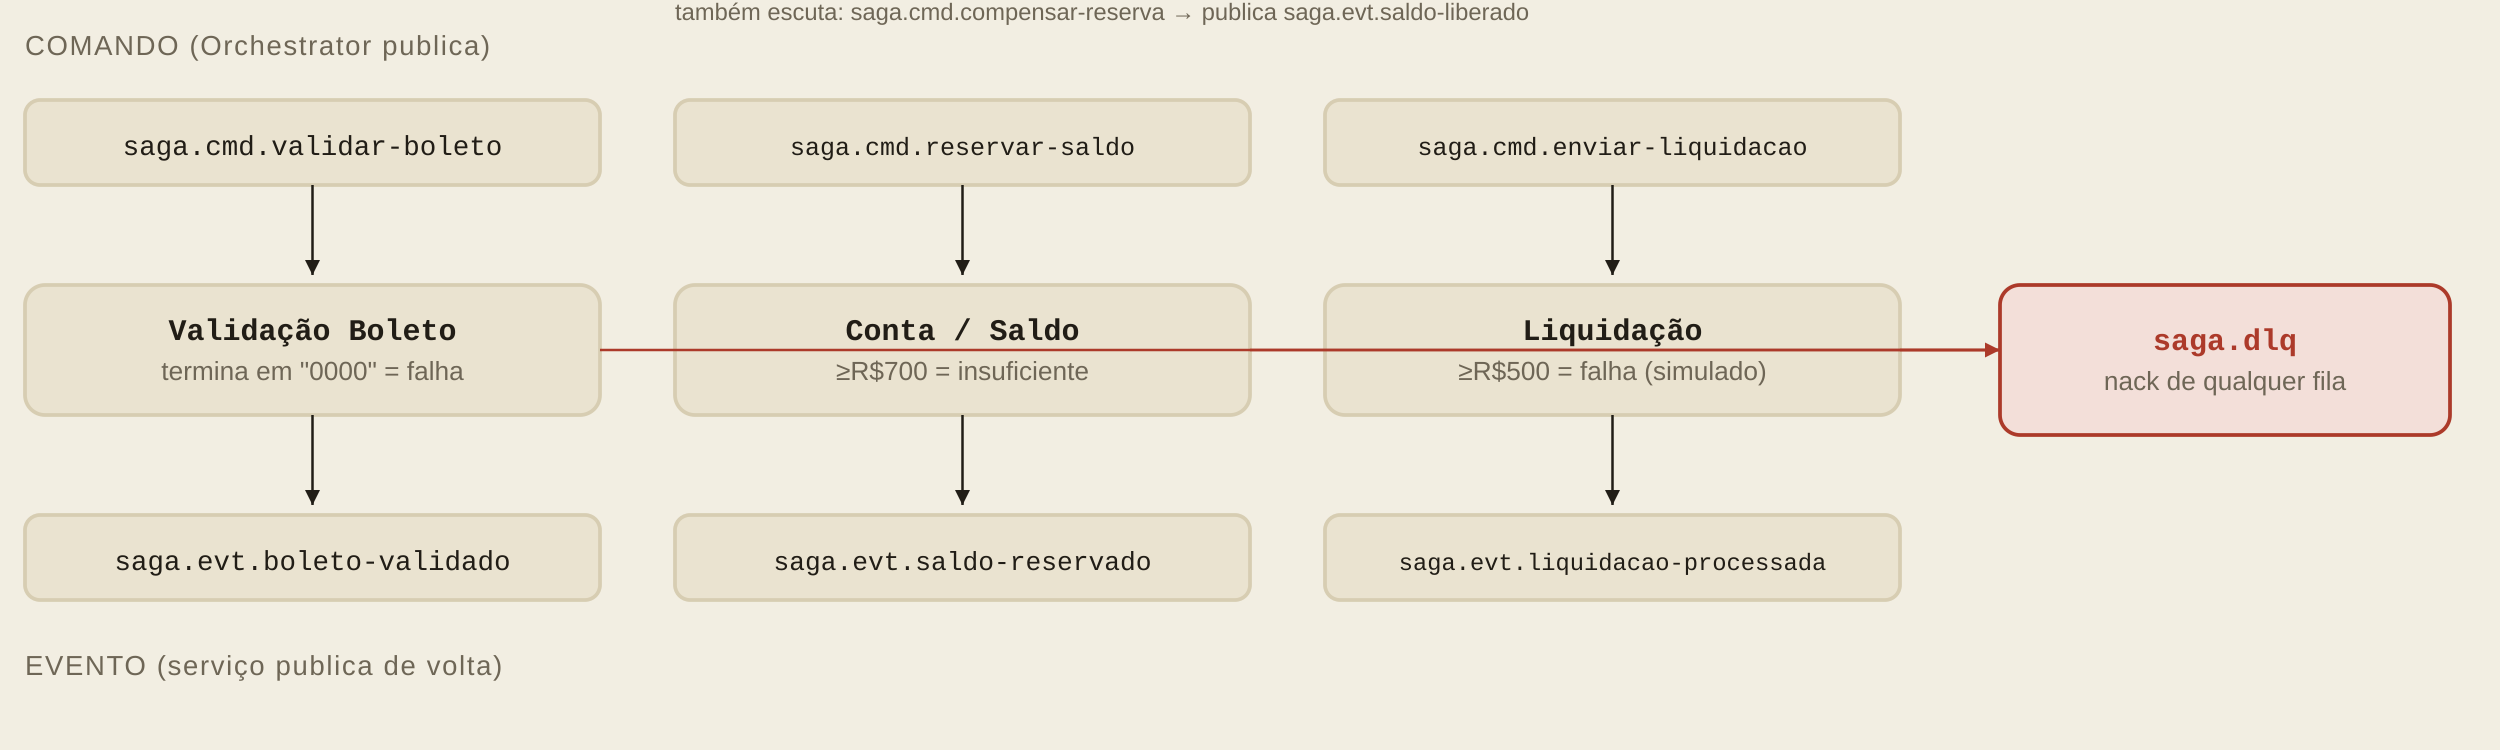
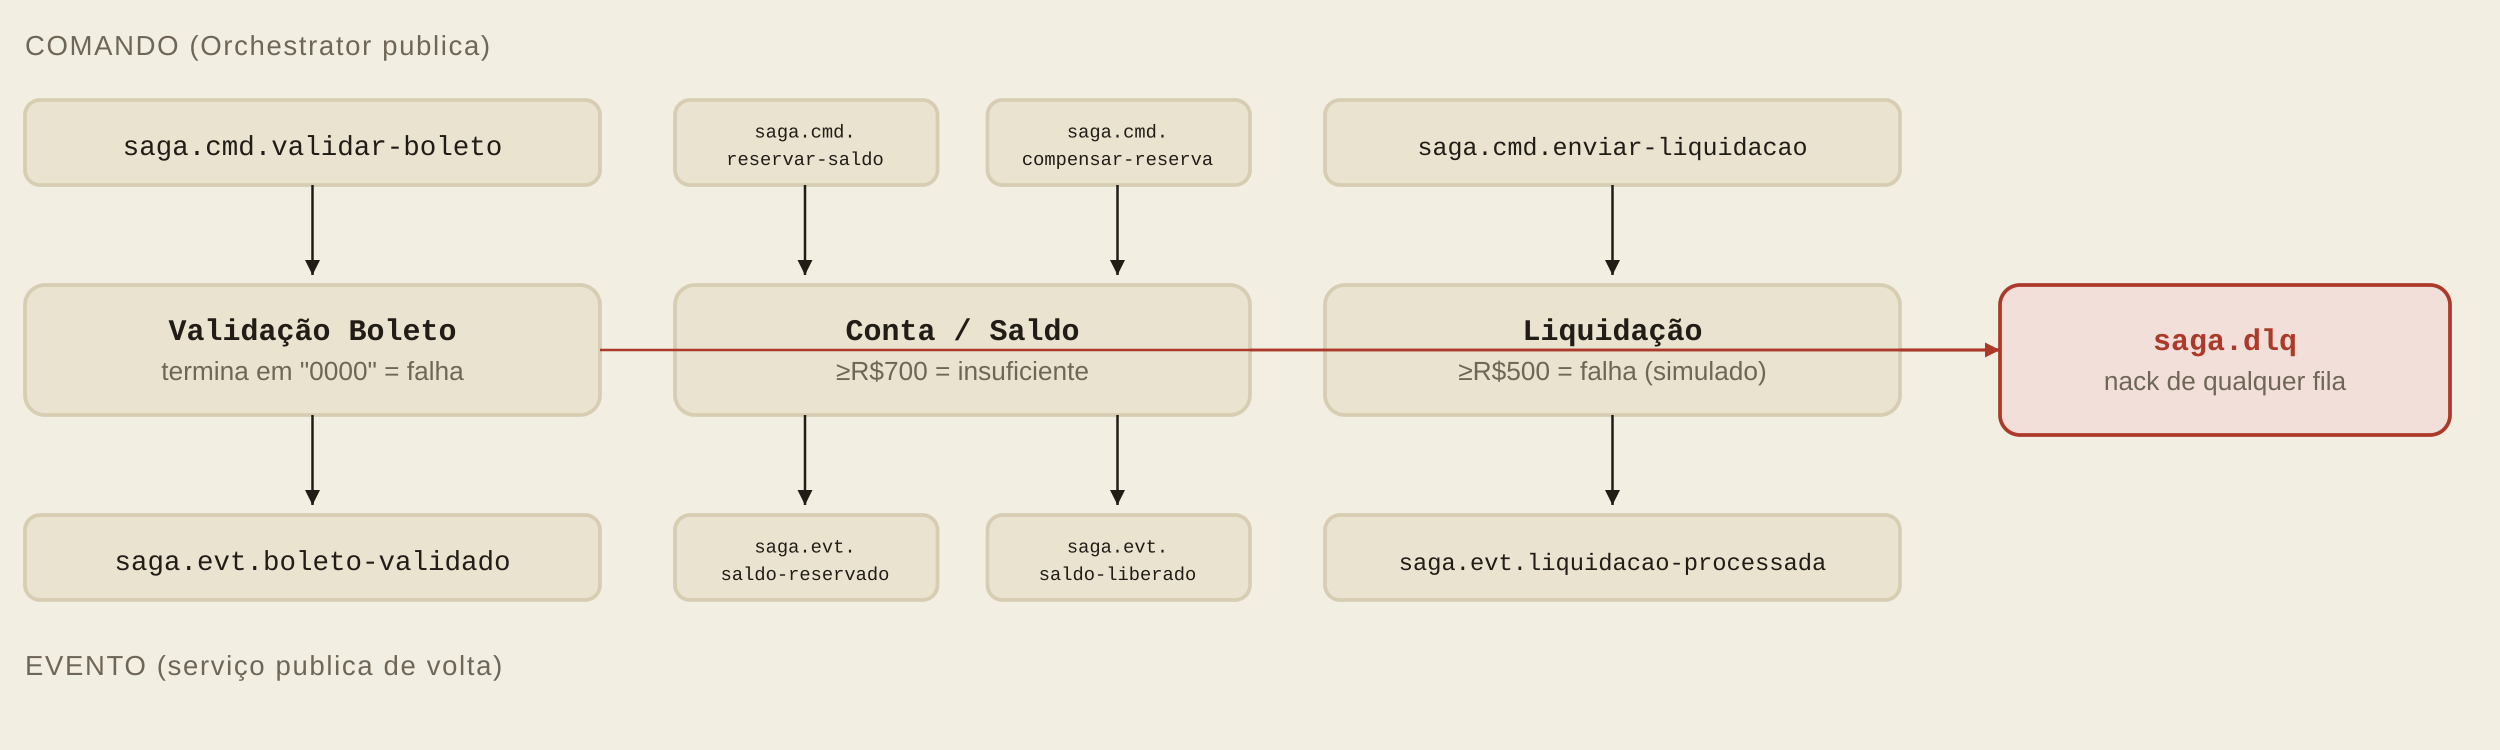
<svg xmlns="http://www.w3.org/2000/svg" viewBox="0 0 1000 300" role="img" aria-label="Tres servicos simulados (Validacao de Boleto, Conta e Saldo, Liquidacao), cada um escutando uma ou duas filas de comando e publicando na fila de evento correspondente, todos conectados a uma dead letter queue compartilhada.">
  <style>
    text{font-family:'IBM Plex Mono','Courier New',monospace;fill:#211D16;}
    .box{fill:#EAE3D0;stroke:#D7CDB2;stroke-width:1.5;}
    .box-bad{fill:#F3DFD9;stroke:#AC3A2A;stroke-width:1.5;}
    .lbl{font-size:12.5px;font-weight:600;}
    .lbl-bad{fill:#AC3A2A;}
    .path{stroke:#211D16;fill:none;}
    .path-bad{stroke:#AC3A2A;fill:none;}
    .cap{fill:#6E6656;font-size:10.5px;font-family:'IBM Plex Sans',Arial,sans-serif;}
    .lane{fill:#6E6656;font-size:11px;letter-spacing:.06em;font-family:'IBM Plex Sans',Arial,sans-serif;}
  </style>
  <rect width="1000" height="300" fill="#F2EEE2" />
  <defs>
    <marker id="mm" markerWidth="8" markerHeight="8" refX="6" refY="3" orient="auto">
      <path d="M0,0 L6,3 L0,6 Z" fill="#211D16" />
    </marker>
    <marker id="mb2" markerWidth="8" markerHeight="8" refX="6" refY="3" orient="auto">
      <path d="M0,0 L6,3 L0,6 Z" fill="#AC3A2A" />
    </marker>
  </defs>
  <text x="10" y="22" class="lane">COMANDO (Orchestrator publica)</text>
  <text x="10" y="270" class="lane">EVENTO (serviço publica de volta)</text>
  <rect x="10" y="40" width="230" height="34" rx="6" class="box" />
  <text x="125" y="62" text-anchor="middle" style="font-size:11px">saga.cmd.validar-boleto</text>
  <line x1="125" y1="74" x2="125" y2="110" class="path" marker-end="url(#mm)" />
  <rect x="10" y="114" width="230" height="52" rx="8" class="box" />
  <text x="125" y="136" text-anchor="middle" class="lbl" style="font-size:12px">Validação Boleto</text>
  <text x="125" y="152" text-anchor="middle" class="cap">termina em "0000" = falha</text>
  <line x1="125" y1="166" x2="125" y2="202" class="path" marker-end="url(#mm)" />
  <rect x="10" y="206" width="230" height="34" rx="6" class="box" />
  <text x="125" y="228" text-anchor="middle" style="font-size:11px">saga.evt.boleto-validado</text>
-   <rect x="270" y="40" width="230" height="34" rx="6" class="box" />
-   <text x="385" y="62" text-anchor="middle" style="font-size:10px">saga.cmd.reservar-saldo</text>
-   <line x1="385" y1="74" x2="385" y2="110" class="path" marker-end="url(#mm)" />
+   <rect x="270" y="40" width="105" height="34" rx="6" class="box" />
+   <text x="322" y="55" text-anchor="middle" style="font-size:7.5px">saga.cmd.</text>
+   <text x="322" y="66" text-anchor="middle" style="font-size:7.5px">reservar-saldo</text>
+   <line x1="322" y1="74" x2="322" y2="110" class="path" marker-end="url(#mm)" />
+   <rect x="395" y="40" width="105" height="34" rx="6" class="box" />
+   <text x="447" y="55" text-anchor="middle" style="font-size:7.5px">saga.cmd.</text>
+   <text x="447" y="66" text-anchor="middle" style="font-size:7.5px">compensar-reserva</text>
+   <line x1="447" y1="74" x2="447" y2="110" class="path" marker-end="url(#mm)" />
  <rect x="270" y="114" width="230" height="52" rx="8" class="box" />
  <text x="385" y="136" text-anchor="middle" class="lbl" style="font-size:12px">Conta / Saldo</text>
  <text x="385" y="152" text-anchor="middle" class="cap">≥R$700 = insuficiente</text>
-   <line x1="385" y1="166" x2="385" y2="202" class="path" marker-end="url(#mm)" />
-   <rect x="270" y="206" width="230" height="34" rx="6" class="box" />
-   <text x="385" y="228" text-anchor="middle" style="font-size:10.5px">saga.evt.saldo-reservado</text>
-   <text x="270" y="8" class="cap" style="font-size:9.5px">também escuta: saga.cmd.compensar-reserva → publica saga.evt.saldo-liberado</text>
+   <line x1="322" y1="166" x2="322" y2="202" class="path" marker-end="url(#mm)" />
+   <rect x="270" y="206" width="105" height="34" rx="6" class="box" />
+   <text x="322" y="221" text-anchor="middle" style="font-size:7.5px">saga.evt.</text>
+   <text x="322" y="232" text-anchor="middle" style="font-size:7.5px">saldo-reservado</text>
+   <line x1="447" y1="166" x2="447" y2="202" class="path" marker-end="url(#mm)" />
+   <rect x="395" y="206" width="105" height="34" rx="6" class="box" />
+   <text x="447" y="221" text-anchor="middle" style="font-size:7.5px">saga.evt.</text>
+   <text x="447" y="232" text-anchor="middle" style="font-size:7.5px">saldo-liberado</text>
  <rect x="530" y="40" width="230" height="34" rx="6" class="box" />
  <text x="645" y="62" text-anchor="middle" style="font-size:10px">saga.cmd.enviar-liquidacao</text>
  <line x1="645" y1="74" x2="645" y2="110" class="path" marker-end="url(#mm)" />
  <rect x="530" y="114" width="230" height="52" rx="8" class="box" />
  <text x="645" y="136" text-anchor="middle" class="lbl" style="font-size:12px">Liquidação</text>
  <text x="645" y="152" text-anchor="middle" class="cap">≥R$500 = falha (simulado)</text>
  <line x1="645" y1="166" x2="645" y2="202" class="path" marker-end="url(#mm)" />
  <rect x="530" y="206" width="230" height="34" rx="6" class="box" />
  <text x="645" y="228" text-anchor="middle" style="font-size:9.5px">saga.evt.liquidacao-processada</text>
  <rect x="800" y="114" width="180" height="60" rx="8" class="box-bad" />
  <text x="890" y="140" text-anchor="middle" class="lbl lbl-bad" style="font-size:12px">saga.dlq</text>
  <text x="890" y="156" text-anchor="middle" class="cap">nack de qualquer fila</text>
  <path d="M240 140 L800 140" class="path-bad" />
  <path d="M500 140 L800 140" class="path-bad" />
  <path d="M760 140 L800 140" class="path-bad" marker-end="url(#mb2)" />
</svg>
